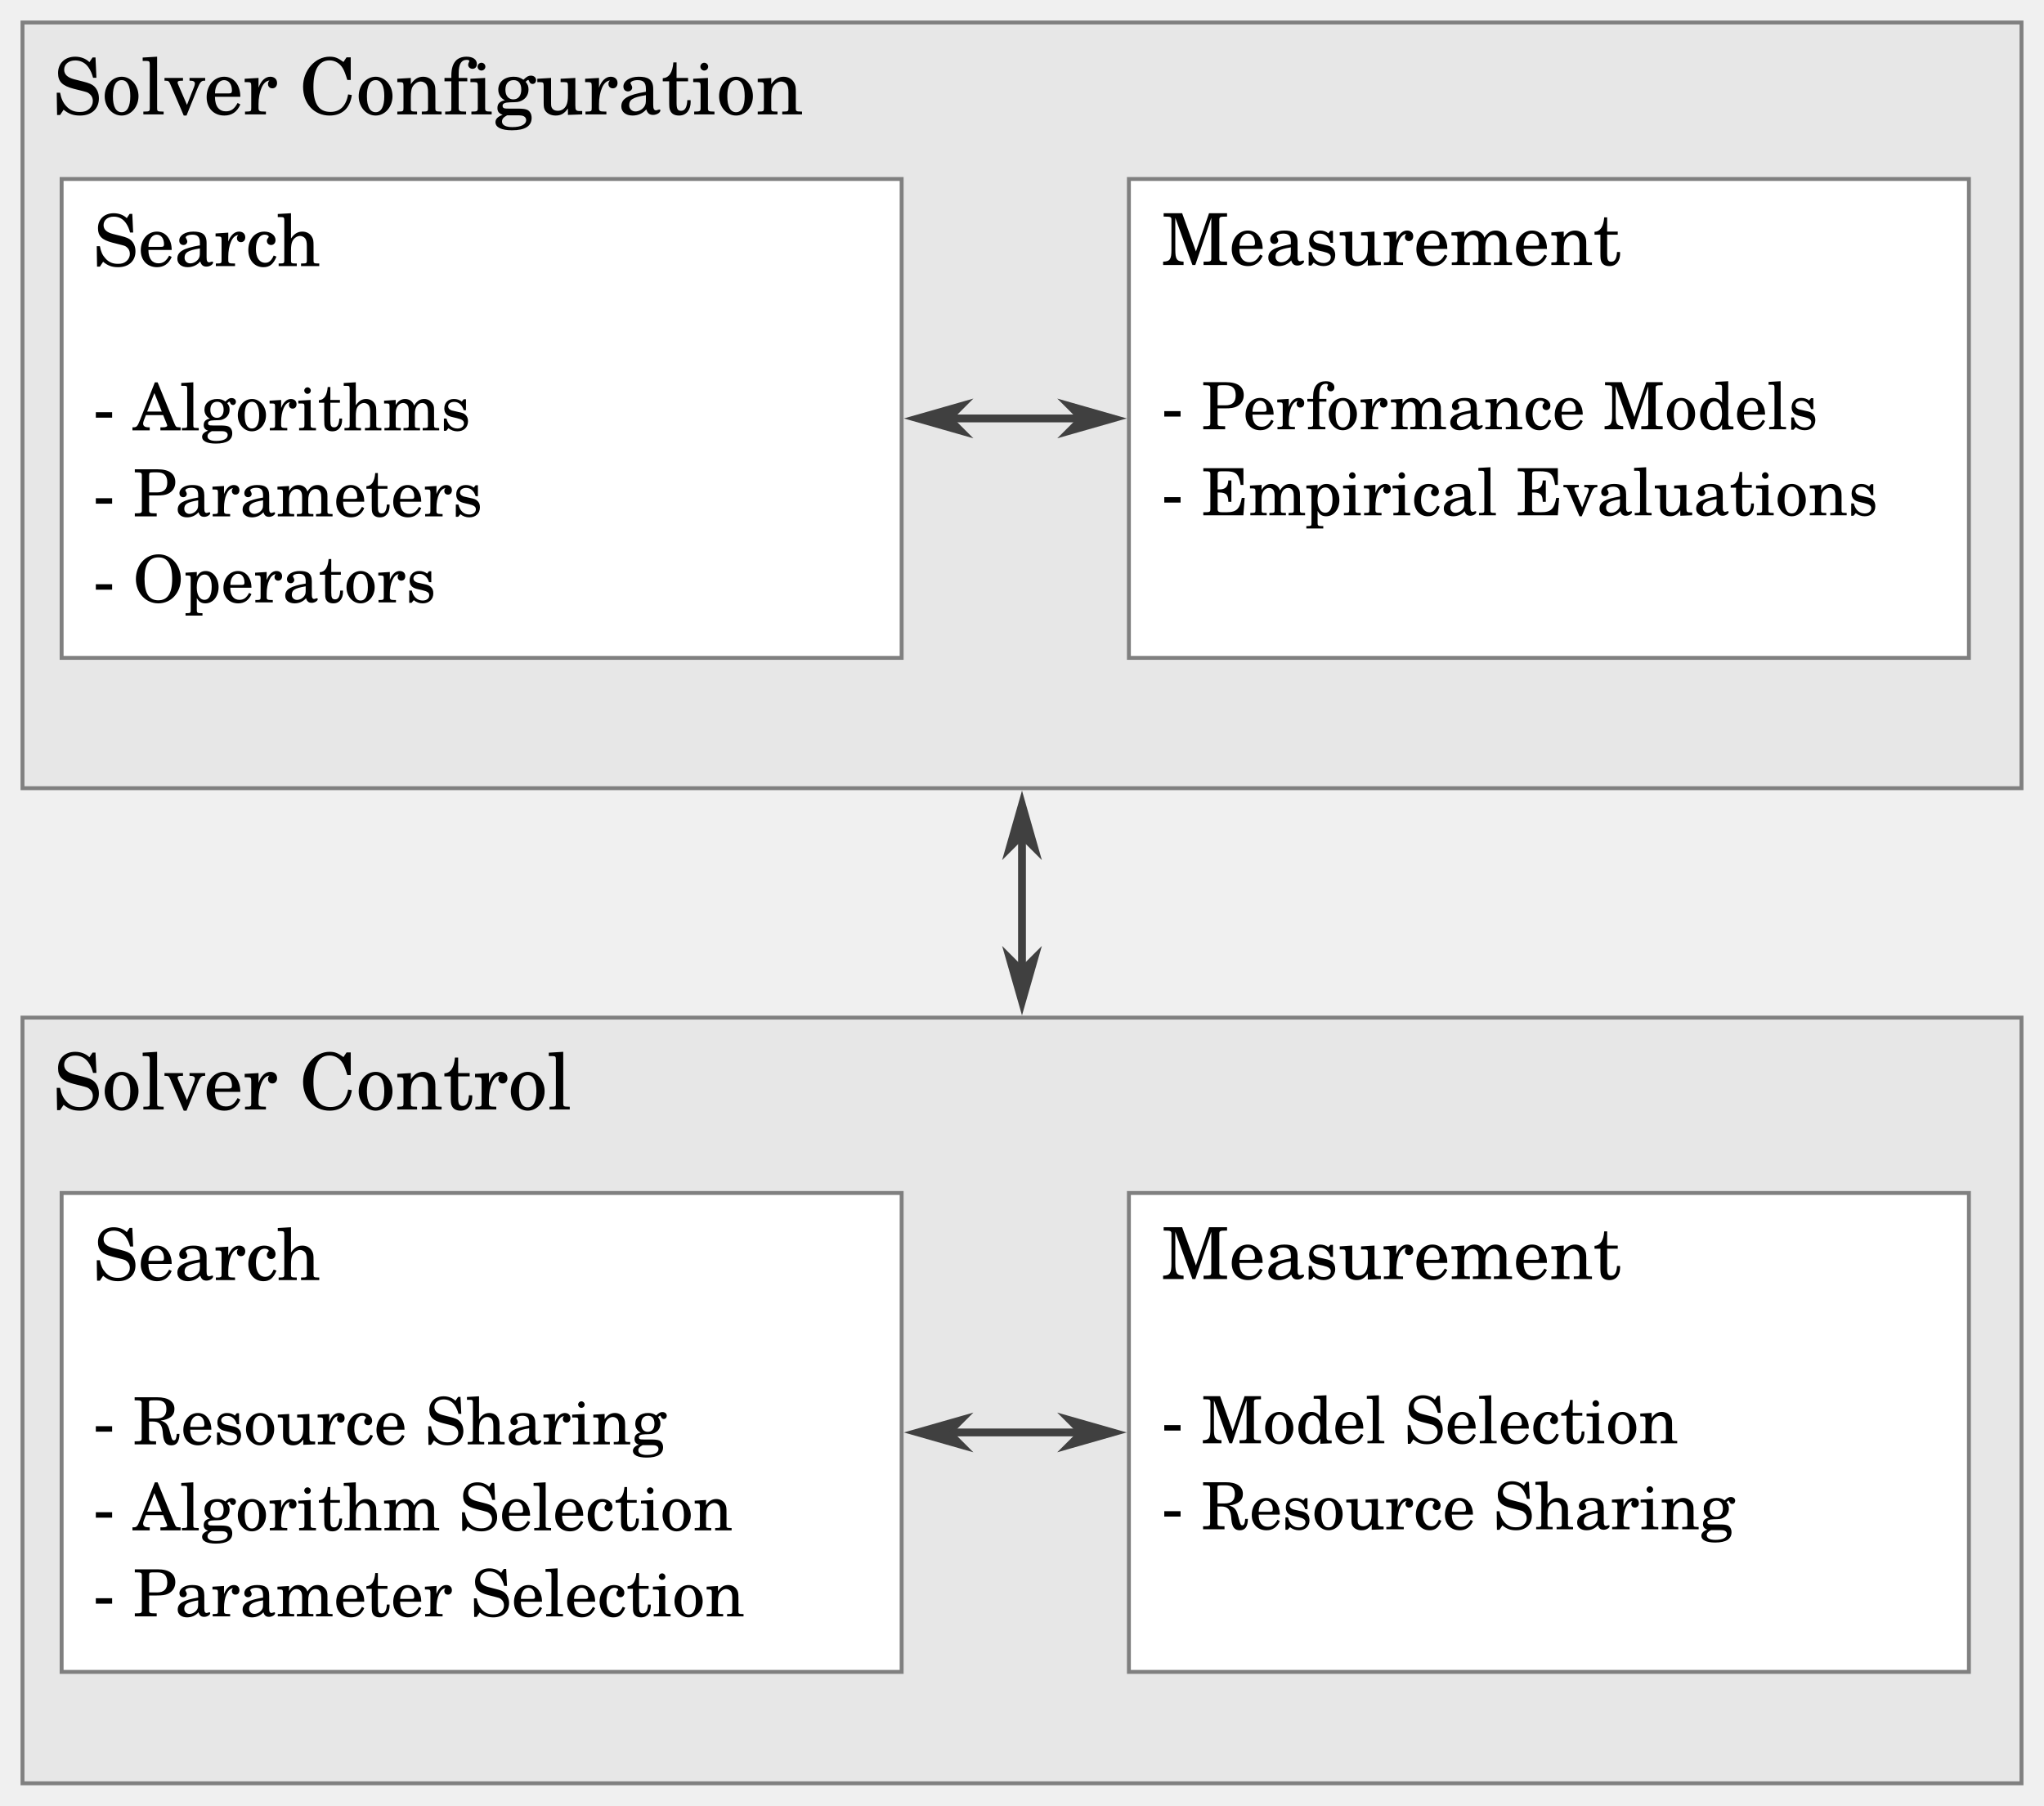
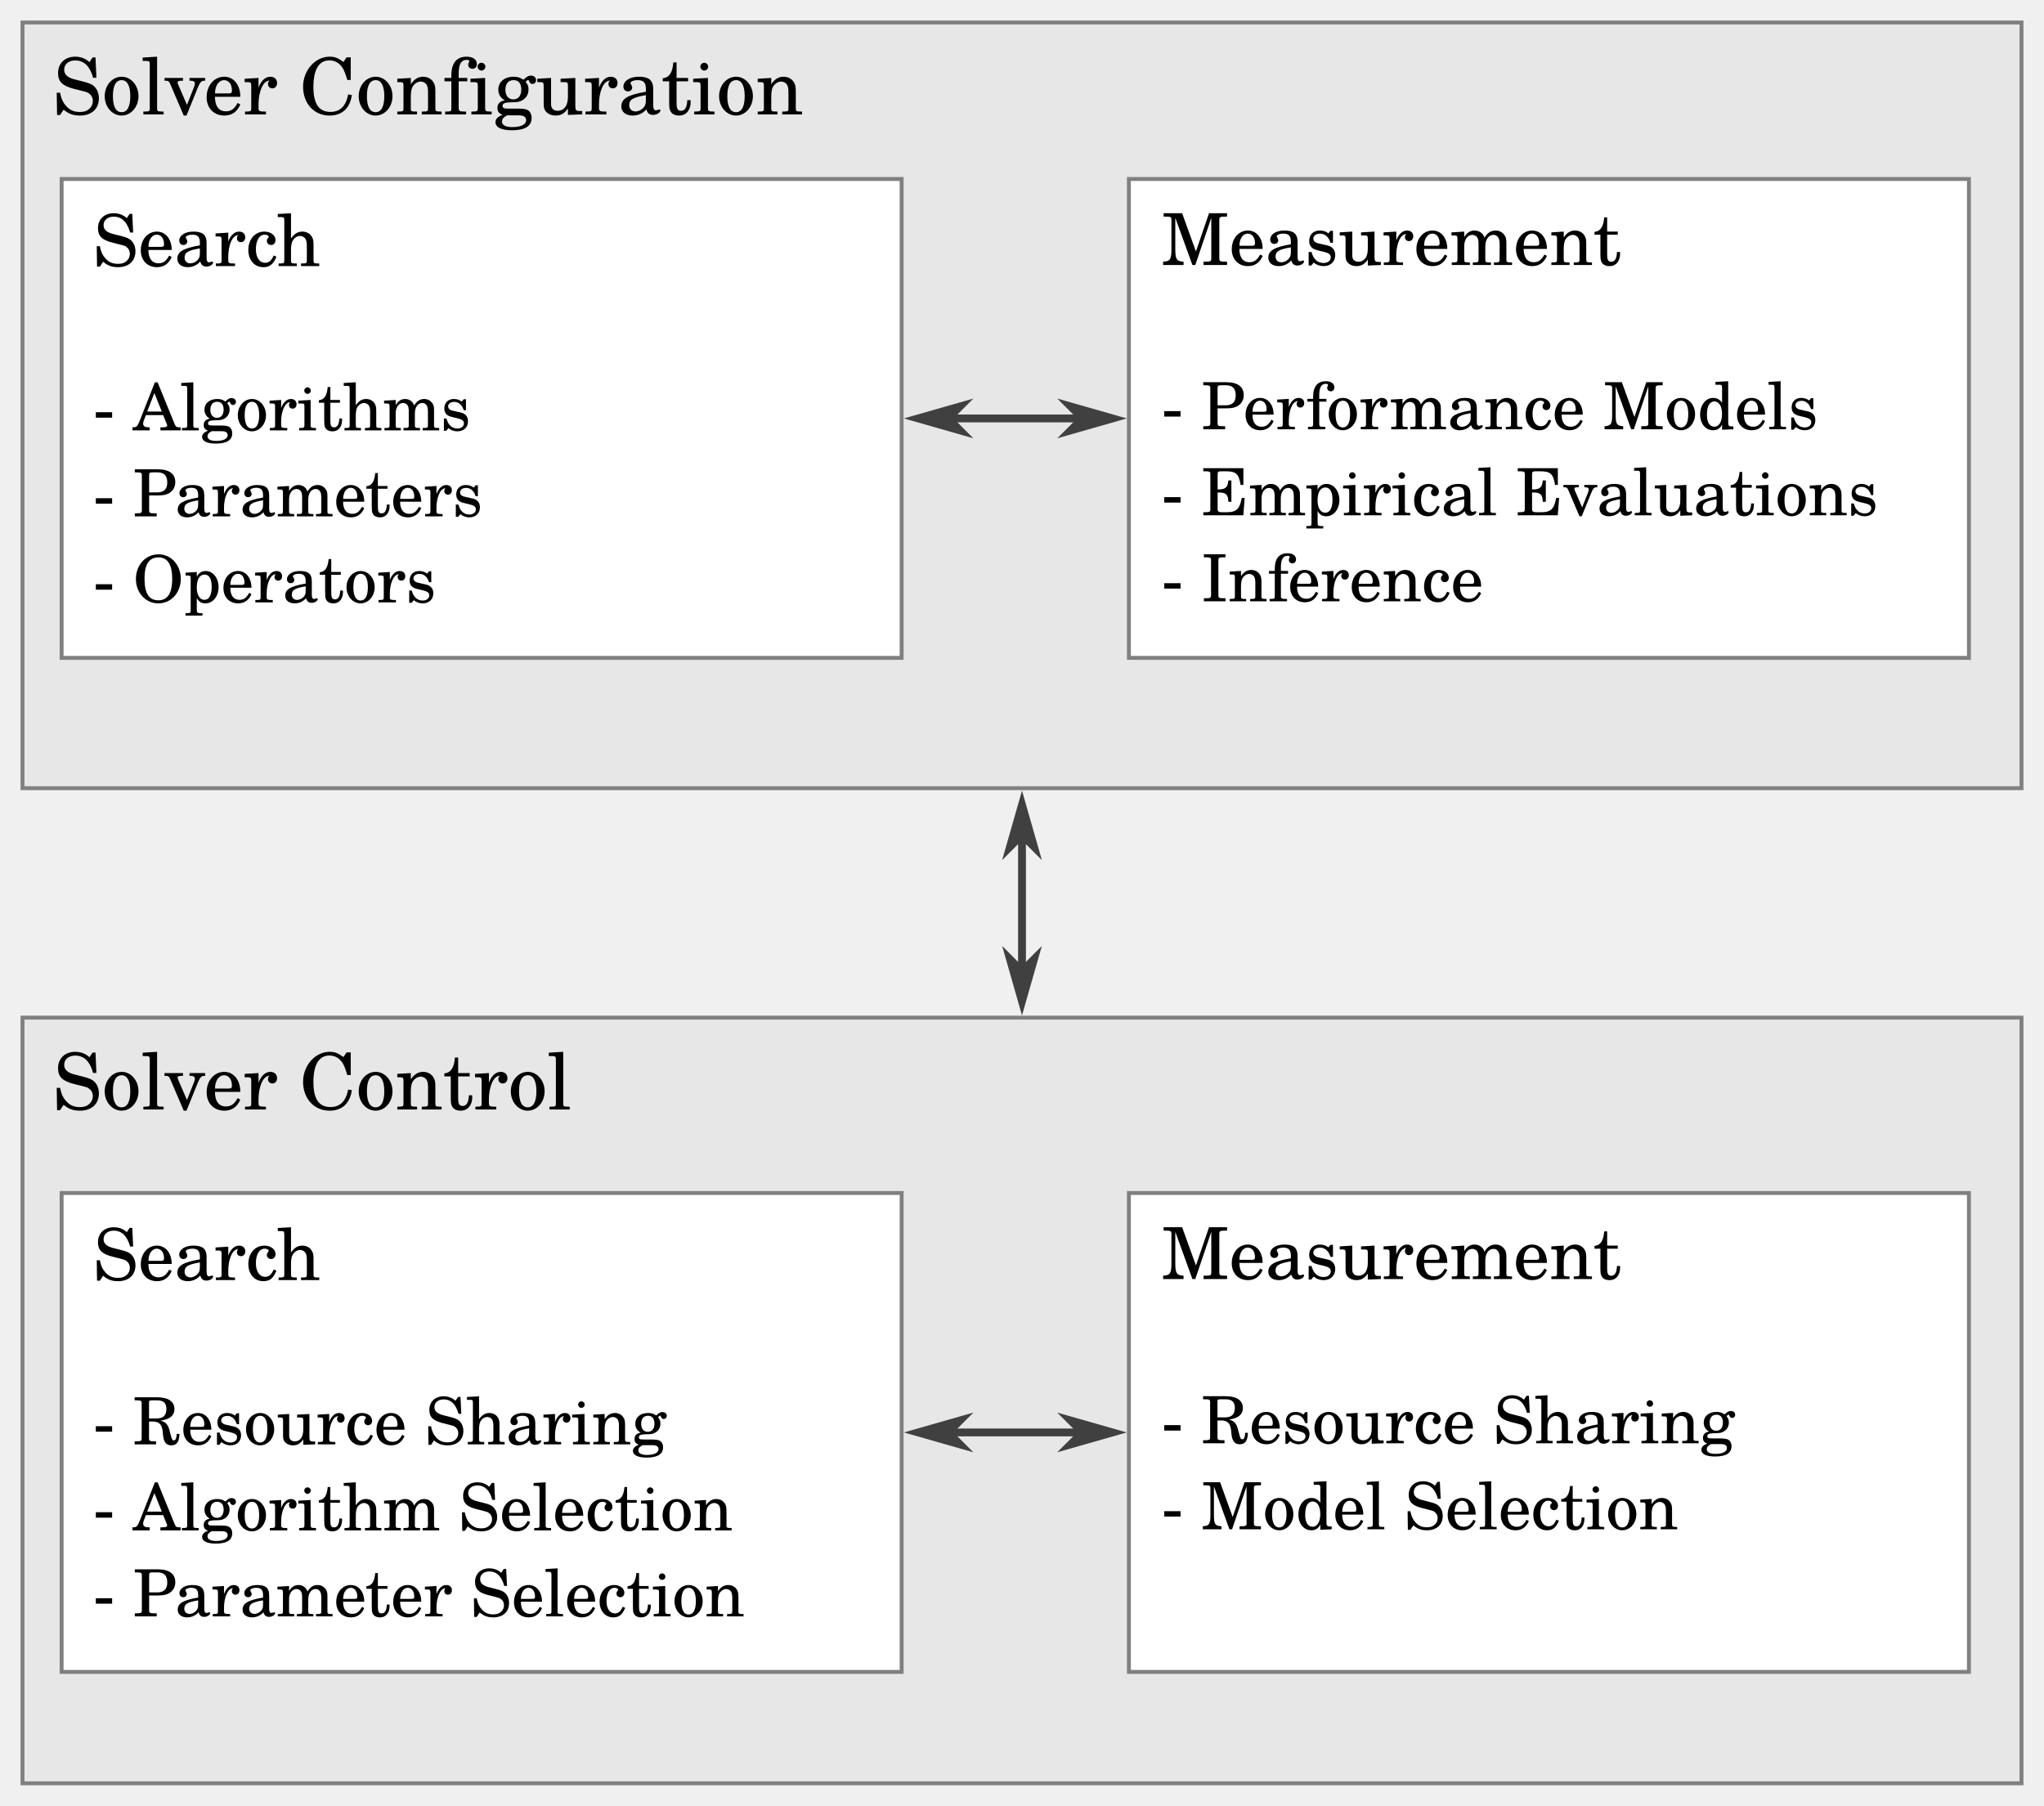
<svg xmlns="http://www.w3.org/2000/svg" width="2089.723" height="1846.283" viewBox="0 0 552.906 488.496" version="1.1" id="svg8">
  <defs id="defs2">
    <marker orient="auto" refY="0" refX="0" id="Arrow1Mstart" style="overflow:visible">
      <path id="path1069" d="M 0,0 5,-5 -12.5,0 5,5 Z" style="fill:#404040;fill-opacity:1;fill-rule:evenodd;stroke:#404040;stroke-width:1pt;stroke-opacity:1" transform="matrix(0.4,0,0,0.4,4,0)" />
    </marker>
    <marker orient="auto" refY="0" refX="0" id="Arrow1Lend" style="overflow:visible">
      <path id="path1066" d="M 0,0 5,-5 -12.5,0 5,5 Z" style="fill:#404040;fill-opacity:1;fill-rule:evenodd;stroke:#404040;stroke-width:1pt;stroke-opacity:1" transform="matrix(-0.8,0,0,-0.8,-10,0)" />
    </marker>
    <marker orient="auto" refY="0" refX="0" id="marker1347" style="overflow:visible">
      <path id="path1345" d="M 0,0 5,-5 -12.5,0 5,5 Z" style="fill:#404040;fill-opacity:1;fill-rule:evenodd;stroke:#404040;stroke-width:1pt;stroke-opacity:1" transform="matrix(-0.4,0,0,-0.4,-4,0)" />
    </marker>
    <marker orient="auto" refY="0" refX="0" id="Arrow1Mend" style="overflow:visible">
      <path id="path1072" d="M 0,0 5,-5 -12.5,0 5,5 Z" style="fill:#000000;fill-opacity:1;fill-rule:evenodd;stroke:#000000;stroke-width:1pt;stroke-opacity:1" transform="matrix(-0.4,0,0,-0.4,-4,0)" />
    </marker>
    <marker orient="auto" refY="0" refX="0" id="marker1347-9" style="overflow:visible">
      <path id="path1345-3" d="M 0,0 5,-5 -12.5,0 5,5 Z" style="fill:#404040;fill-opacity:1;fill-rule:evenodd;stroke:#404040;stroke-width:1pt;stroke-opacity:1" transform="matrix(-0.4,0,0,-0.4,-4,0)" />
    </marker>
    <marker orient="auto" refY="0" refX="0" id="Arrow1Mstart-9" style="overflow:visible">
      <path id="path1069-4" d="M 0,0 5,-5 -12.5,0 5,5 Z" style="fill:#404040;fill-opacity:1;fill-rule:evenodd;stroke:#404040;stroke-width:1pt;stroke-opacity:1" transform="matrix(0.4,0,0,0.4,4,0)" />
    </marker>
    <marker orient="auto" refY="0" refX="0" id="marker1347-7" style="overflow:visible">
      <path id="path1345-8" d="M 0,0 5,-5 -12.5,0 5,5 Z" style="fill:#404040;fill-opacity:1;fill-rule:evenodd;stroke:#404040;stroke-width:1pt;stroke-opacity:1" transform="matrix(-0.4,0,0,-0.4,-4,0)" />
    </marker>
    <marker orient="auto" refY="0" refX="0" id="Arrow1Mstart-5" style="overflow:visible">
      <path id="path1069-0" d="M 0,0 5,-5 -12.5,0 5,5 Z" style="fill:#404040;fill-opacity:1;fill-rule:evenodd;stroke:#404040;stroke-width:1pt;stroke-opacity:1" transform="matrix(0.4,0,0,0.4,4,0)" />
    </marker>
    <marker orient="auto" refY="0" refX="0" id="marker1347-3" style="overflow:visible">
      <path id="path1345-6" d="M 0,0 5,-5 -12.5,0 5,5 Z" style="fill:#404040;fill-opacity:1;fill-rule:evenodd;stroke:#404040;stroke-width:1pt;stroke-opacity:1" transform="matrix(-0.4,0,0,-0.4,-4,0)" />
    </marker>
    <marker orient="auto" refY="0" refX="0" id="Arrow1Mstart-5-0" style="overflow:visible">
      <path id="path1069-0-6" d="M 0,0 5,-5 -12.5,0 5,5 Z" style="fill:#404040;fill-opacity:1;fill-rule:evenodd;stroke:#404040;stroke-width:1pt;stroke-opacity:1" transform="matrix(0.4,0,0,0.4,4,0)" />
    </marker>
    <marker orient="auto" refY="0" refX="0" id="marker1347-3-3" style="overflow:visible">
      <path id="path1345-6-2" d="M 0,0 5,-5 -12.5,0 5,5 Z" style="fill:#404040;fill-opacity:1;fill-rule:evenodd;stroke:#404040;stroke-width:1pt;stroke-opacity:1" transform="matrix(-0.4,0,0,-0.4,-4,0)" />
    </marker>
  </defs>
  <g id="layer1" transform="translate(-12.66613,274.7212)">
    <rect style="opacity:1;fill:#e7e7e7;fill-opacity:1;fill-rule:nonzero;stroke:#808080;stroke-width:1.058;stroke-linecap:square;stroke-linejoin:miter;stroke-miterlimit:4;stroke-dasharray:none;stroke-dashoffset:0;stroke-opacity:1" id="rect815" width="540.735" height="207.131" x="18.752" y="-268.636" />
    <text xml:space="preserve" style="font-style:normal;font-variant:normal;font-weight:normal;font-stretch:normal;font-size:10.583px;line-height:6.615px;font-family:'TeX Gyre Schola';-inkscape-font-specification:'TeX Gyre Schola';letter-spacing:0px;word-spacing:0px;fill:#000000;fill-opacity:1;stroke:none;stroke-width:0.265px;stroke-linecap:butt;stroke-linejoin:miter;stroke-opacity:1" x="26.932" y="-243.776" id="text821">
      <tspan id="tspan819" x="26.932" y="-243.776" style="font-size:21.167px;stroke-width:0.265px">Solver Configuration</tspan>
    </text>
    <path style="fill:none;fill-rule:evenodd;stroke:#404040;stroke-width:2.117;stroke-linecap:butt;stroke-linejoin:miter;stroke-miterlimit:4;stroke-dasharray:none;stroke-opacity:1;marker-start:url(#Arrow1Mstart);marker-end:url(#marker1347)" d="m 261.333,-161.53 h 51.966" id="path1061" />
    <rect style="opacity:1;fill:#ffffff;fill-opacity:1;fill-rule:nonzero;stroke:#808080;stroke-width:1.058;stroke-linecap:square;stroke-linejoin:miter;stroke-miterlimit:4;stroke-dasharray:none;stroke-dashoffset:0;stroke-opacity:1" id="rect817-7-6-7-3" width="227.225" height="129.546" x="318.036" y="-226.302" />
    <text xml:space="preserve" style="font-style:normal;font-variant:normal;font-weight:normal;font-stretch:normal;font-size:10.583px;line-height:21.167px;font-family:'TeX Gyre Schola';-inkscape-font-specification:'TeX Gyre Schola';letter-spacing:0px;word-spacing:0px;fill:#000000;fill-opacity:1;stroke:none;stroke-width:0.265px;stroke-linecap:butt;stroke-linejoin:miter;stroke-opacity:1" x="326.87" y="-203.033" id="text821-3-5-6">
      <tspan id="tspan819-6-3-2" x="326.87" y="-203.033" style="font-size:19.403px;line-height:21.167px;stroke-width:0.265px">Measurement</tspan>
      <tspan x="326.87" y="-181.867" style="font-size:19.403px;line-height:21.167px;stroke-width:0.265px" id="tspan883" />
      <tspan x="326.87" y="-158.597" style="font-size:17.639px;line-height:21.167px;stroke-width:0.265px" id="tspan885">- Performance Models</tspan>
      <tspan x="326.87" y="-135.328" style="font-size:17.639px;line-height:21.167px;stroke-width:0.265px" id="tspan889">- Empirical Evaluations</tspan>
+       <tspan x="326.87" y="-112.059" style="font-size:17.639px;line-height:21.167px;stroke-width:0.265px" id="tspan939">- Inference</tspan>
    </text>
    <rect style="opacity:1;fill:#ffffff;fill-opacity:1;fill-rule:nonzero;stroke:#808080;stroke-width:1.058;stroke-linecap:square;stroke-linejoin:miter;stroke-miterlimit:4;stroke-dasharray:none;stroke-dashoffset:0;stroke-opacity:1" id="rect817-7-6-7" width="227.225" height="129.546" x="29.335" y="-226.302" />
    <text xml:space="preserve" style="font-style:normal;font-variant:normal;font-weight:normal;font-stretch:normal;font-size:10.583px;line-height:21.167px;font-family:'TeX Gyre Schola';-inkscape-font-specification:'TeX Gyre Schola';letter-spacing:0px;word-spacing:0px;fill:#000000;fill-opacity:1;stroke:none;stroke-width:0.265px;stroke-linecap:butt;stroke-linejoin:miter;stroke-opacity:1" x="37.854" y="-202.742" id="text821-3-5-6-9">
      <tspan id="tspan819-6-3-2-1" x="37.854" y="-202.742" style="font-size:19.403px;line-height:21.167px;stroke-width:0.265px">Search</tspan>
      <tspan x="37.854" y="-181.576" style="font-size:19.403px;line-height:21.167px;stroke-width:0.265px" id="tspan883-2" />
      <tspan x="37.854" y="-158.306" style="font-size:17.639px;line-height:21.167px;stroke-width:0.265px" id="tspan885-7">- Algorithms</tspan>
      <tspan x="37.854" y="-135.037" style="font-size:17.639px;line-height:21.167px;stroke-width:0.265px" id="tspan889-9">- Parameters </tspan>
      <tspan x="37.854" y="-111.768" style="font-size:17.639px;line-height:21.167px;stroke-width:0.265px" id="tspan5027">- Operators</tspan>
    </text>
    <g id="g2714" transform="translate(0,-52.2692)">
      <rect y="52.827" x="18.752" height="207.131" width="540.735" id="rect815-2" style="opacity:1;fill:#e7e7e7;fill-opacity:1;fill-rule:nonzero;stroke:#808080;stroke-width:1.058;stroke-linecap:square;stroke-linejoin:miter;stroke-miterlimit:4;stroke-dasharray:none;stroke-dashoffset:0;stroke-opacity:1" />
      <text id="text821-3" y="77.688" x="26.932" style="font-style:normal;font-variant:normal;font-weight:normal;font-stretch:normal;font-size:10.583px;line-height:6.615px;font-family:'TeX Gyre Schola';-inkscape-font-specification:'TeX Gyre Schola';letter-spacing:0px;word-spacing:0px;fill:#000000;fill-opacity:1;stroke:none;stroke-width:0.265px;stroke-linecap:butt;stroke-linejoin:miter;stroke-opacity:1" xml:space="preserve">
        <tspan style="font-size:21.167px;stroke-width:0.265px" y="77.688" x="26.932" id="tspan819-6">Solver Control</tspan>
      </text>
    </g>
    <path style="fill:none;fill-rule:evenodd;stroke:#404040;stroke-width:2.117;stroke-linecap:butt;stroke-linejoin:miter;stroke-miterlimit:4;stroke-dasharray:none;stroke-opacity:1;marker-start:url(#Arrow1Mstart-5);marker-end:url(#marker1347-3)" d="m 261.332,112.774 h 51.947" id="path1061-1" />
    <rect style="opacity:1;fill:#ffffff;fill-opacity:1;fill-rule:nonzero;stroke:#808080;stroke-width:1.058;stroke-linecap:square;stroke-linejoin:miter;stroke-miterlimit:4;stroke-dasharray:none;stroke-dashoffset:0;stroke-opacity:1" id="rect817-7-6-7-6" width="227.225" height="129.546" x="29.335" y="48.001" />
    <text xml:space="preserve" style="font-style:normal;font-variant:normal;font-weight:normal;font-stretch:normal;font-size:10.583px;line-height:21.167px;font-family:'TeX Gyre Schola';-inkscape-font-specification:'TeX Gyre Schola';letter-spacing:0px;word-spacing:0px;fill:#000000;fill-opacity:1;stroke:none;stroke-width:0.265px;stroke-linecap:butt;stroke-linejoin:miter;stroke-opacity:1" x="37.854" y="71.562" id="text821-3-5-6-9-1">
      <tspan id="tspan819-6-3-2-1-8" x="37.854" y="71.562" style="font-size:19.403px;line-height:21.167px;stroke-width:0.265px">Search</tspan>
      <tspan x="37.854" y="92.728" style="font-size:19.403px;line-height:21.167px;stroke-width:0.265px" id="tspan883-2-7" />
      <tspan x="37.854" y="115.998" style="font-size:17.639px;line-height:21.167px;stroke-width:0.265px" id="tspan885-7-9">- Resource Sharing</tspan>
      <tspan x="37.854" y="139.267" style="font-size:17.639px;line-height:21.167px;stroke-width:0.265px" id="tspan1059">- Algorithm Selection</tspan>
      <tspan x="37.854" y="162.536" style="font-size:17.639px;line-height:21.167px;stroke-width:0.265px" id="tspan889-9-20">- Parameter Selection</tspan>
    </text>
    <rect style="opacity:1;fill:#ffffff;fill-opacity:1;fill-rule:nonzero;stroke:#808080;stroke-width:1.058;stroke-linecap:square;stroke-linejoin:miter;stroke-miterlimit:4;stroke-dasharray:none;stroke-dashoffset:0;stroke-opacity:1" id="rect817-7-6-7-1" width="227.225" height="129.546" x="318.036" y="48.001" />
    <text xml:space="preserve" style="font-style:normal;font-variant:normal;font-weight:normal;font-stretch:normal;font-size:10.583px;line-height:21.167px;font-family:'TeX Gyre Schola';-inkscape-font-specification:'TeX Gyre Schola';letter-spacing:0px;word-spacing:0px;fill:#000000;fill-opacity:1;stroke:none;stroke-width:0.265px;stroke-linecap:butt;stroke-linejoin:miter;stroke-opacity:1" x="326.87" y="71.271" id="text821-3-5-6-3">
      <tspan id="tspan819-6-3-2-7" x="326.87" y="71.271" style="font-size:19.403px;line-height:21.167px;stroke-width:0.265px">Measurement</tspan>
      <tspan x="326.87" y="92.437" style="font-size:19.403px;line-height:21.167px;stroke-width:0.265px" id="tspan883-5" />
-       <tspan x="326.87" y="115.706" style="font-size:17.639px;line-height:21.167px;stroke-width:0.265px" id="tspan889-2">- Model Selection</tspan>
-       <tspan x="326.87" y="138.976" style="font-size:17.639px;line-height:21.167px;stroke-width:0.265px" id="tspan1038">- Resource Sharing</tspan>
+       <tspan x="326.87" y="115.706" style="font-size:17.639px;line-height:21.167px;stroke-width:0.265px" id="tspan1038">- Resource Sharing</tspan>
+       <tspan x="326.87" y="138.976" style="font-size:17.639px;line-height:21.167px;stroke-width:0.265px" id="tspan940">- Model Selection</tspan>
    </text>
    <path style="fill:none;fill-rule:evenodd;stroke:#404040;stroke-width:2.117;stroke-linecap:butt;stroke-linejoin:miter;stroke-miterlimit:4;stroke-dasharray:none;stroke-opacity:1;marker-start:url(#Arrow1Mstart-5-0);marker-end:url(#marker1347-3-3)" d="M 289.119,-4.201 V -56.69" id="path1061-1-0" />
  </g>
</svg>
